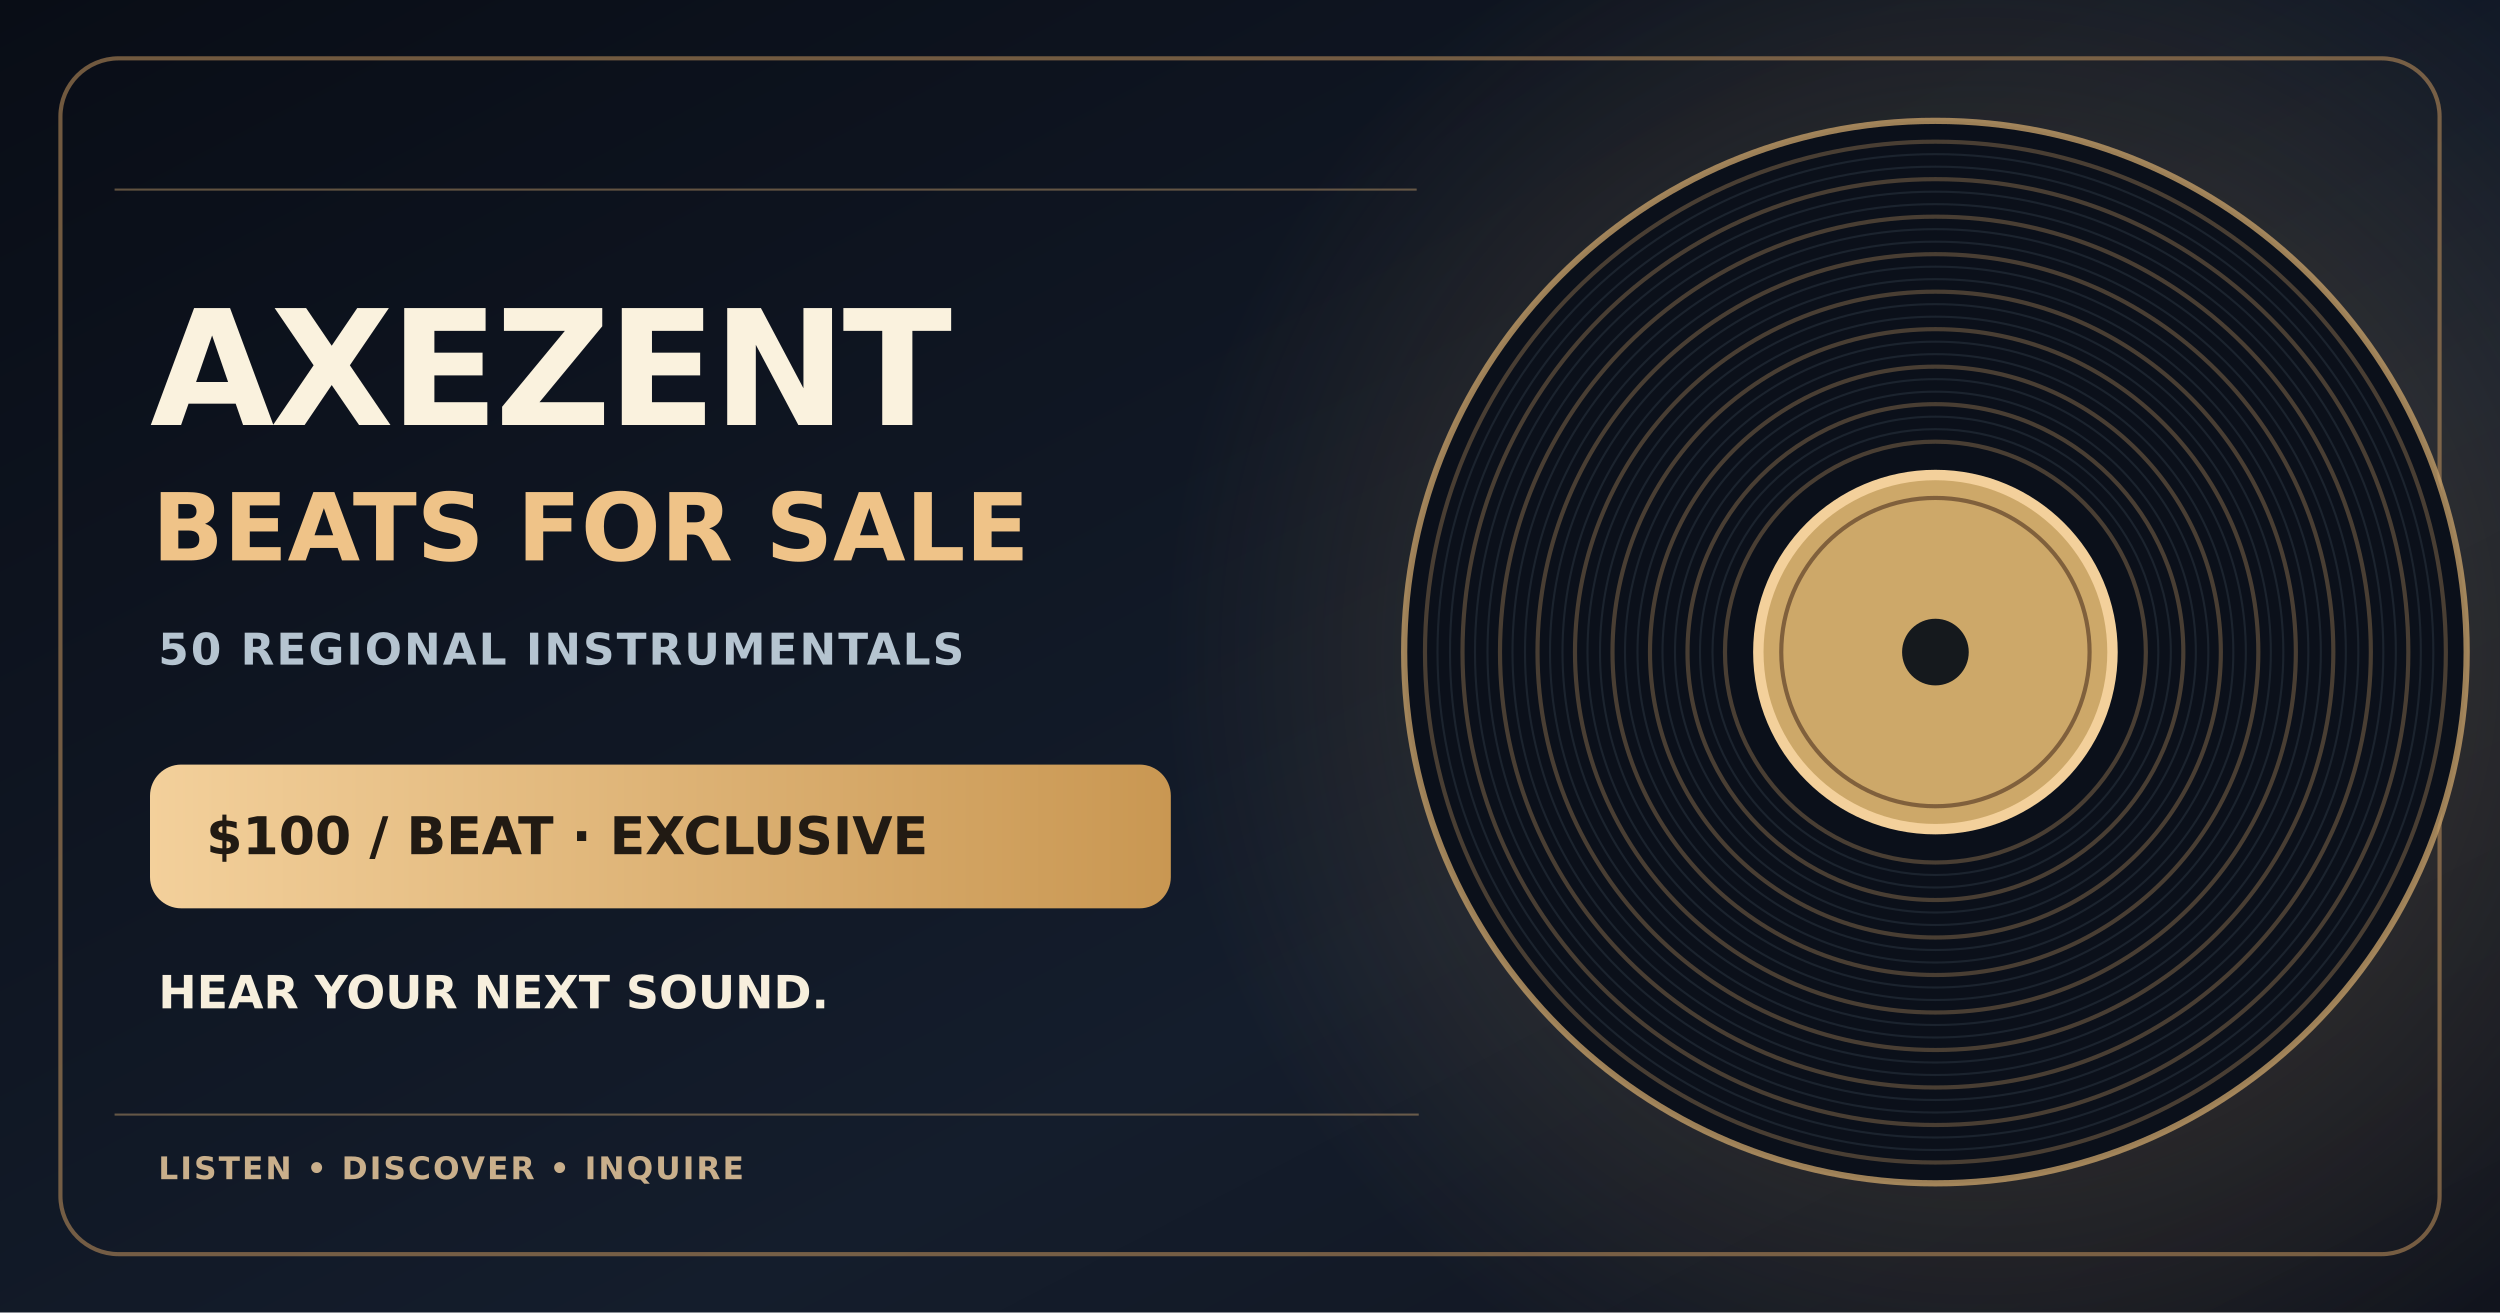
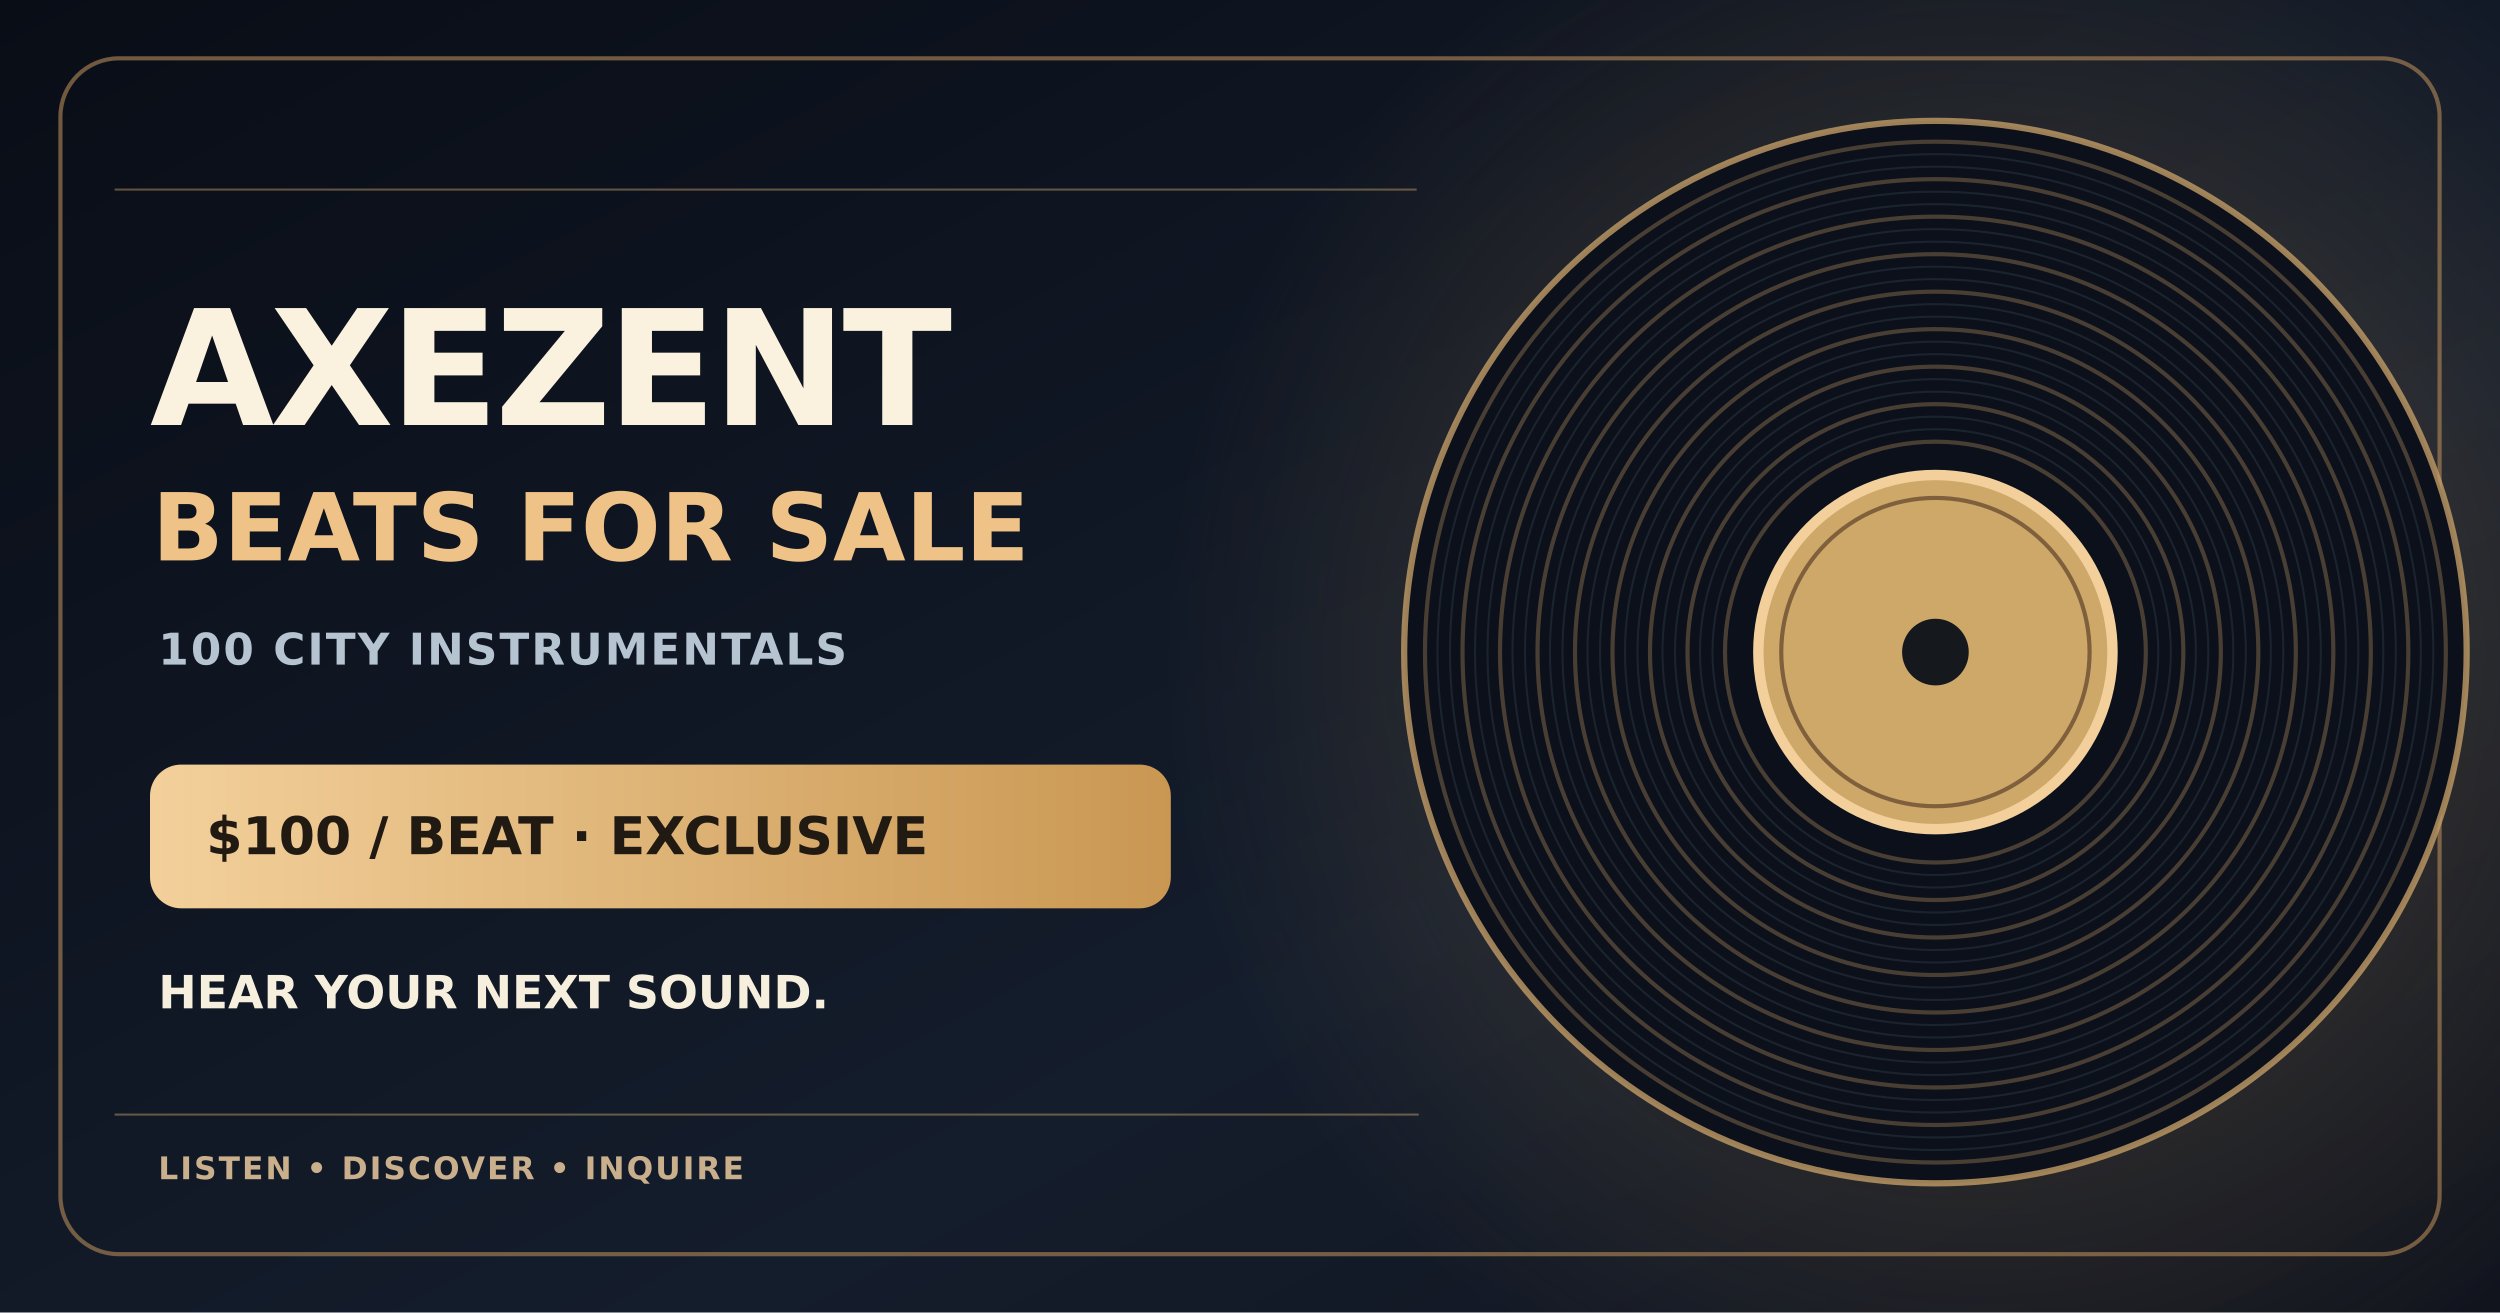
<svg xmlns="http://www.w3.org/2000/svg" width="1200" height="630" viewBox="0 0 1200 630">
  <defs>
    <linearGradient id="mid" x1="0" y1="0" x2="1" y2="1">
      <stop stop-color="#090d16" />
      <stop offset=".64" stop-color="#141d2c" />
      <stop offset="1" stop-color="#11141d" />
    </linearGradient>
    <radialGradient id="glow">
      <stop stop-color="#c69a5a" stop-opacity=".31" />
      <stop offset="1" stop-color="#c69a5a" stop-opacity="0" />
    </radialGradient>
    <linearGradient id="gold">
      <stop stop-color="#f3d09b" />
      <stop offset="1" stop-color="#c99752" />
    </linearGradient>
  </defs>
  <rect width="1200" height="630" fill="url(#mid)" />
  <circle cx="950" cy="315" r="390" fill="url(#glow)" />
  <rect x="29" y="28" width="1142" height="574" rx="28" fill="none" stroke="#b58b58" stroke-width="2" stroke-opacity=".6" />
  <path d="M55 91H680 M55 535H681" stroke="#d9ae75" opacity=".42" />
  <rect x="741" y="266.0" width="5" height="94.0" rx="2.5" fill="#e0b273" opacity=".24" />
  <rect x="753" y="229.2" width="5" height="167.7" rx="2.5" fill="#e0b273" opacity=".24" />
  <rect x="765" y="215.2" width="5" height="195.6" rx="2.5" fill="#e0b273" opacity=".24" />
  <rect x="777" y="232.5" width="5" height="160.9" rx="2.5" fill="#e0b273" opacity=".24" />
  <rect x="789" y="267.6" width="5" height="90.8" rx="2.5" fill="#e0b273" opacity=".24" />
  <rect x="801" y="260.3" width="5" height="105.4" rx="2.5" fill="#e0b273" opacity=".24" />
  <rect x="813" y="218.3" width="5" height="189.3" rx="2.5" fill="#e0b273" opacity=".24" />
  <rect x="825" y="204.7" width="5" height="216.6" rx="2.5" fill="#e0b273" opacity=".24" />
  <rect x="837" y="224.4" width="5" height="177.1" rx="2.5" fill="#e0b273" opacity=".24" />
  <rect x="849" y="268.8" width="5" height="88.3" rx="2.5" fill="#e0b273" opacity=".24" />
  <rect x="861" y="247.5" width="5" height="131.0" rx="2.5" fill="#e0b273" opacity=".24" />
  <rect x="873" y="234.6" width="5" height="156.7" rx="2.5" fill="#e0b273" opacity=".24" />
  <rect x="885" y="226.0" width="5" height="174.0" rx="2.5" fill="#e0b273" opacity=".24" />
  <rect x="897" y="245.5" width="5" height="135.1" rx="2.5" fill="#e0b273" opacity=".24" />
  <rect x="909" y="252.5" width="5" height="120.9" rx="2.5" fill="#e0b273" opacity=".24" />
  <rect x="921" y="216.9" width="5" height="192.2" rx="2.5" fill="#e0b273" opacity=".24" />
  <rect x="933" y="209.1" width="5" height="207.9" rx="2.5" fill="#e0b273" opacity=".24" />
  <rect x="945" y="234.0" width="5" height="158.1" rx="2.5" fill="#e0b273" opacity=".24" />
  <rect x="957" y="282.7" width="5" height="60.7" rx="2.5" fill="#e0b273" opacity=".24" />
  <rect x="969" y="253.9" width="5" height="118.2" rx="2.5" fill="#e0b273" opacity=".24" />
  <rect x="981" y="216.8" width="5" height="192.4" rx="2.5" fill="#e0b273" opacity=".24" />
  <rect x="993" y="210.0" width="5" height="205.9" rx="2.5" fill="#e0b273" opacity=".24" />
  <rect x="1005" y="234.8" width="5" height="156.4" rx="2.5" fill="#e0b273" opacity=".24" />
  <rect x="1017" y="259.1" width="5" height="107.8" rx="2.5" fill="#e0b273" opacity=".24" />
  <rect x="1029" y="230.2" width="5" height="165.6" rx="2.5" fill="#e0b273" opacity=".24" />
  <rect x="1041" y="226.0" width="5" height="174.0" rx="2.5" fill="#e0b273" opacity=".24" />
  <rect x="1053" y="240.7" width="5" height="144.5" rx="2.5" fill="#e0b273" opacity=".24" />
  <rect x="1065" y="264.8" width="5" height="96.4" rx="2.5" fill="#e0b273" opacity=".24" />
  <rect x="1077" y="241.8" width="5" height="142.4" rx="2.5" fill="#e0b273" opacity=".24" />
  <rect x="1089" y="209.3" width="5" height="207.4" rx="2.5" fill="#e0b273" opacity=".24" />
  <rect x="1101" y="208.0" width="5" height="210.0" rx="2.5" fill="#e0b273" opacity=".24" />
  <rect x="1113" y="239.0" width="5" height="148.0" rx="2.5" fill="#e0b273" opacity=".24" />
  <rect x="1125" y="278.8" width="5" height="68.4" rx="2.5" fill="#e0b273" opacity=".24" />
  <circle cx="929" cy="313" r="255" fill="#0b101a" stroke="#c29c67" stroke-opacity=".8" stroke-width="3" />
  <circle cx="929" cy="313" r="101" fill="none" stroke="#bc9462" stroke-opacity=".35" stroke-width="2" />
  <circle cx="929" cy="313" r="107" fill="none" stroke="#6b8290" stroke-opacity=".17" stroke-width="1" />
  <circle cx="929" cy="313" r="113" fill="none" stroke="#6b8290" stroke-opacity=".17" stroke-width="1" />
  <circle cx="929" cy="313" r="119" fill="none" stroke="#bc9462" stroke-opacity=".35" stroke-width="2" />
  <circle cx="929" cy="313" r="125" fill="none" stroke="#6b8290" stroke-opacity=".17" stroke-width="1" />
  <circle cx="929" cy="313" r="131" fill="none" stroke="#6b8290" stroke-opacity=".17" stroke-width="1" />
  <circle cx="929" cy="313" r="137" fill="none" stroke="#bc9462" stroke-opacity=".35" stroke-width="2" />
  <circle cx="929" cy="313" r="143" fill="none" stroke="#6b8290" stroke-opacity=".17" stroke-width="1" />
  <circle cx="929" cy="313" r="149" fill="none" stroke="#6b8290" stroke-opacity=".17" stroke-width="1" />
  <circle cx="929" cy="313" r="155" fill="none" stroke="#bc9462" stroke-opacity=".35" stroke-width="2" />
  <circle cx="929" cy="313" r="161" fill="none" stroke="#6b8290" stroke-opacity=".17" stroke-width="1" />
  <circle cx="929" cy="313" r="167" fill="none" stroke="#6b8290" stroke-opacity=".17" stroke-width="1" />
  <circle cx="929" cy="313" r="173" fill="none" stroke="#bc9462" stroke-opacity=".35" stroke-width="2" />
  <circle cx="929" cy="313" r="179" fill="none" stroke="#6b8290" stroke-opacity=".17" stroke-width="1" />
  <circle cx="929" cy="313" r="185" fill="none" stroke="#6b8290" stroke-opacity=".17" stroke-width="1" />
  <circle cx="929" cy="313" r="191" fill="none" stroke="#bc9462" stroke-opacity=".35" stroke-width="2" />
  <circle cx="929" cy="313" r="197" fill="none" stroke="#6b8290" stroke-opacity=".17" stroke-width="1" />
  <circle cx="929" cy="313" r="203" fill="none" stroke="#6b8290" stroke-opacity=".17" stroke-width="1" />
  <circle cx="929" cy="313" r="209" fill="none" stroke="#bc9462" stroke-opacity=".35" stroke-width="2" />
  <circle cx="929" cy="313" r="215" fill="none" stroke="#6b8290" stroke-opacity=".17" stroke-width="1" />
  <circle cx="929" cy="313" r="221" fill="none" stroke="#6b8290" stroke-opacity=".17" stroke-width="1" />
  <circle cx="929" cy="313" r="227" fill="none" stroke="#bc9462" stroke-opacity=".35" stroke-width="2" />
  <circle cx="929" cy="313" r="233" fill="none" stroke="#6b8290" stroke-opacity=".17" stroke-width="1" />
  <circle cx="929" cy="313" r="239" fill="none" stroke="#6b8290" stroke-opacity=".17" stroke-width="1" />
  <circle cx="929" cy="313" r="245" fill="none" stroke="#bc9462" stroke-opacity=".35" stroke-width="2" />
  <circle cx="929" cy="313" r="85" fill="#cda869" stroke="#f3d09b" stroke-width="5" />
  <circle cx="929" cy="313" r="74" fill="none" stroke="#80603c" stroke-width="2" />
  <circle cx="929" cy="313" r="16" fill="#15191d" />
  <g font-family="DejaVu Sans,Arial,sans-serif">
    <text x="72" y="204" font-size="77" font-weight="900" fill="#faf2de" letter-spacing="-2">AXEZENT</text>
    <text x="73" y="269" font-size="45" font-weight="900" fill="#efc388">BEATS FOR SALE</text>
-     <text x="76" y="319" font-size="21" font-weight="700" fill="#b5c4d0" letter-spacing="1">50 REGIONAL INSTRUMENTALS</text>
+     <text x="76" y="319" font-size="21" font-weight="700" fill="#b5c4d0" letter-spacing="1">100 CITY INSTRUMENTALS</text>
    <rect x="72" y="367" width="490" height="69" rx="15" fill="url(#gold)" />
    <text x="99" y="410" font-size="25" font-weight="900" fill="#211a13">$100 / BEAT · EXCLUSIVE</text>
    <text x="76" y="484" font-size="22" font-weight="800" fill="#f7efdd">HEAR YOUR NEXT SOUND.</text>
    <text x="76" y="566" font-size="15" font-weight="700" fill="#c9af8b" letter-spacing="1">LISTEN  •  DISCOVER  •  INQUIRE</text>
  </g>
</svg>
